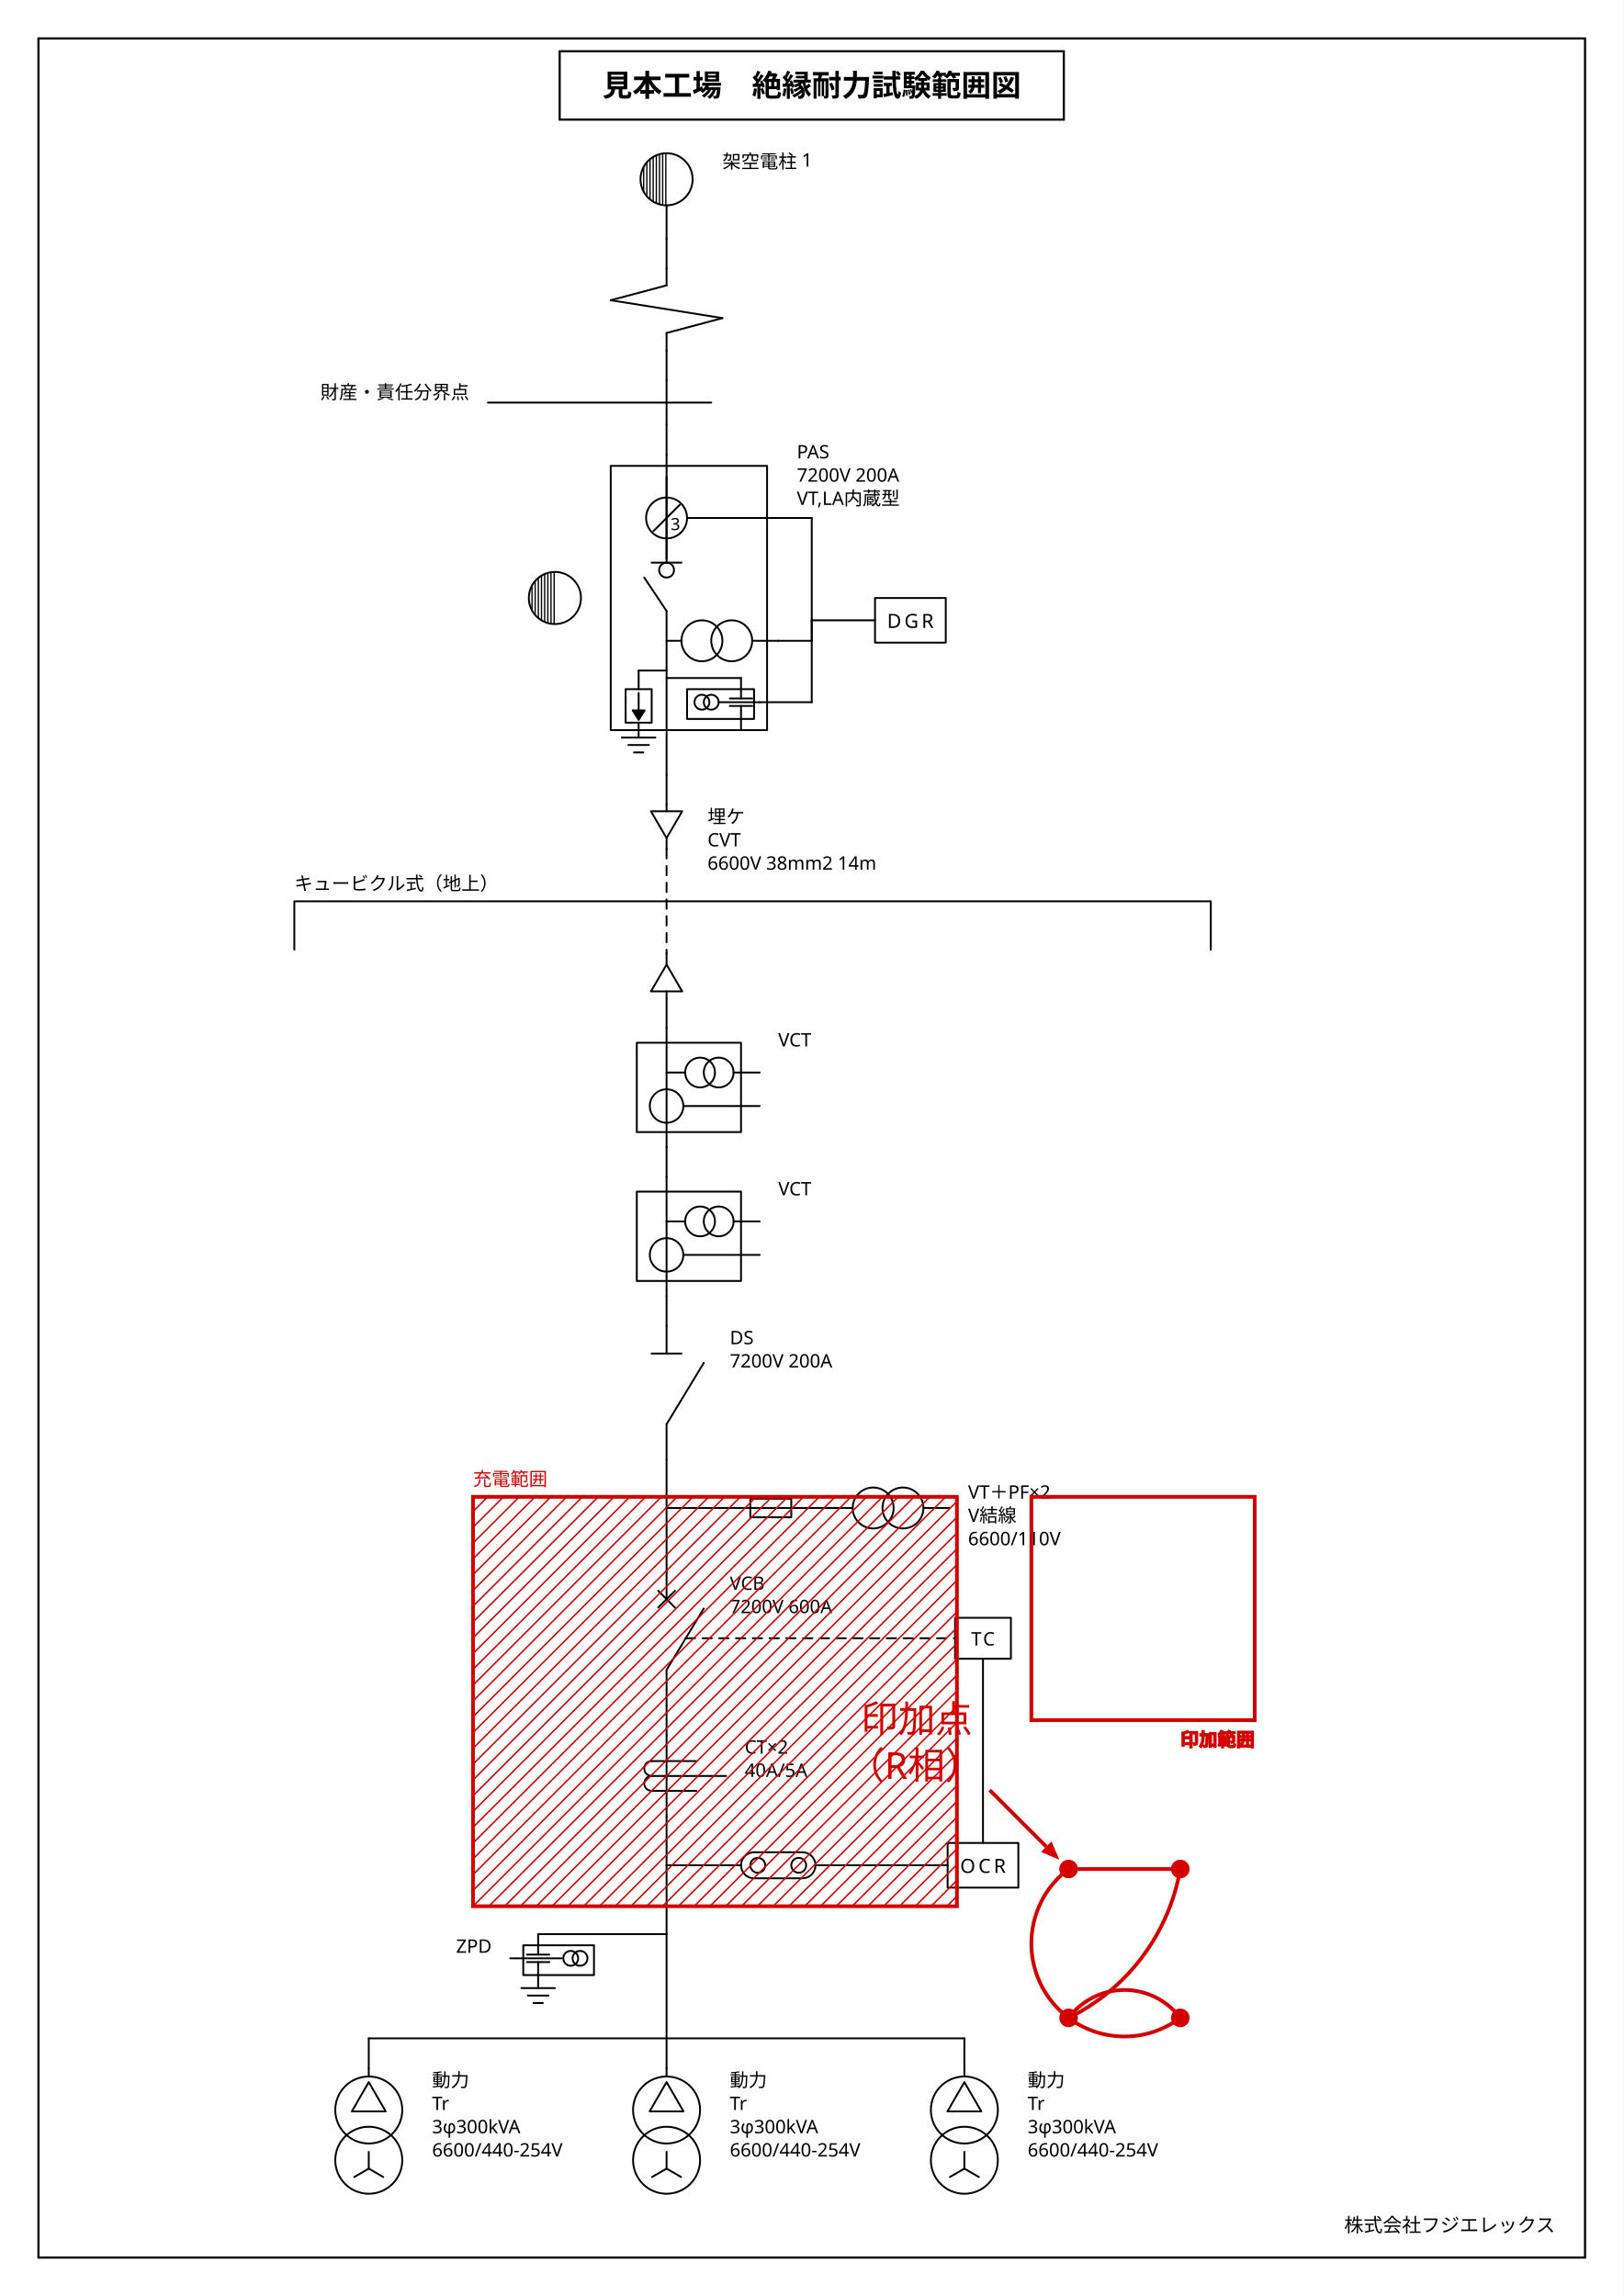
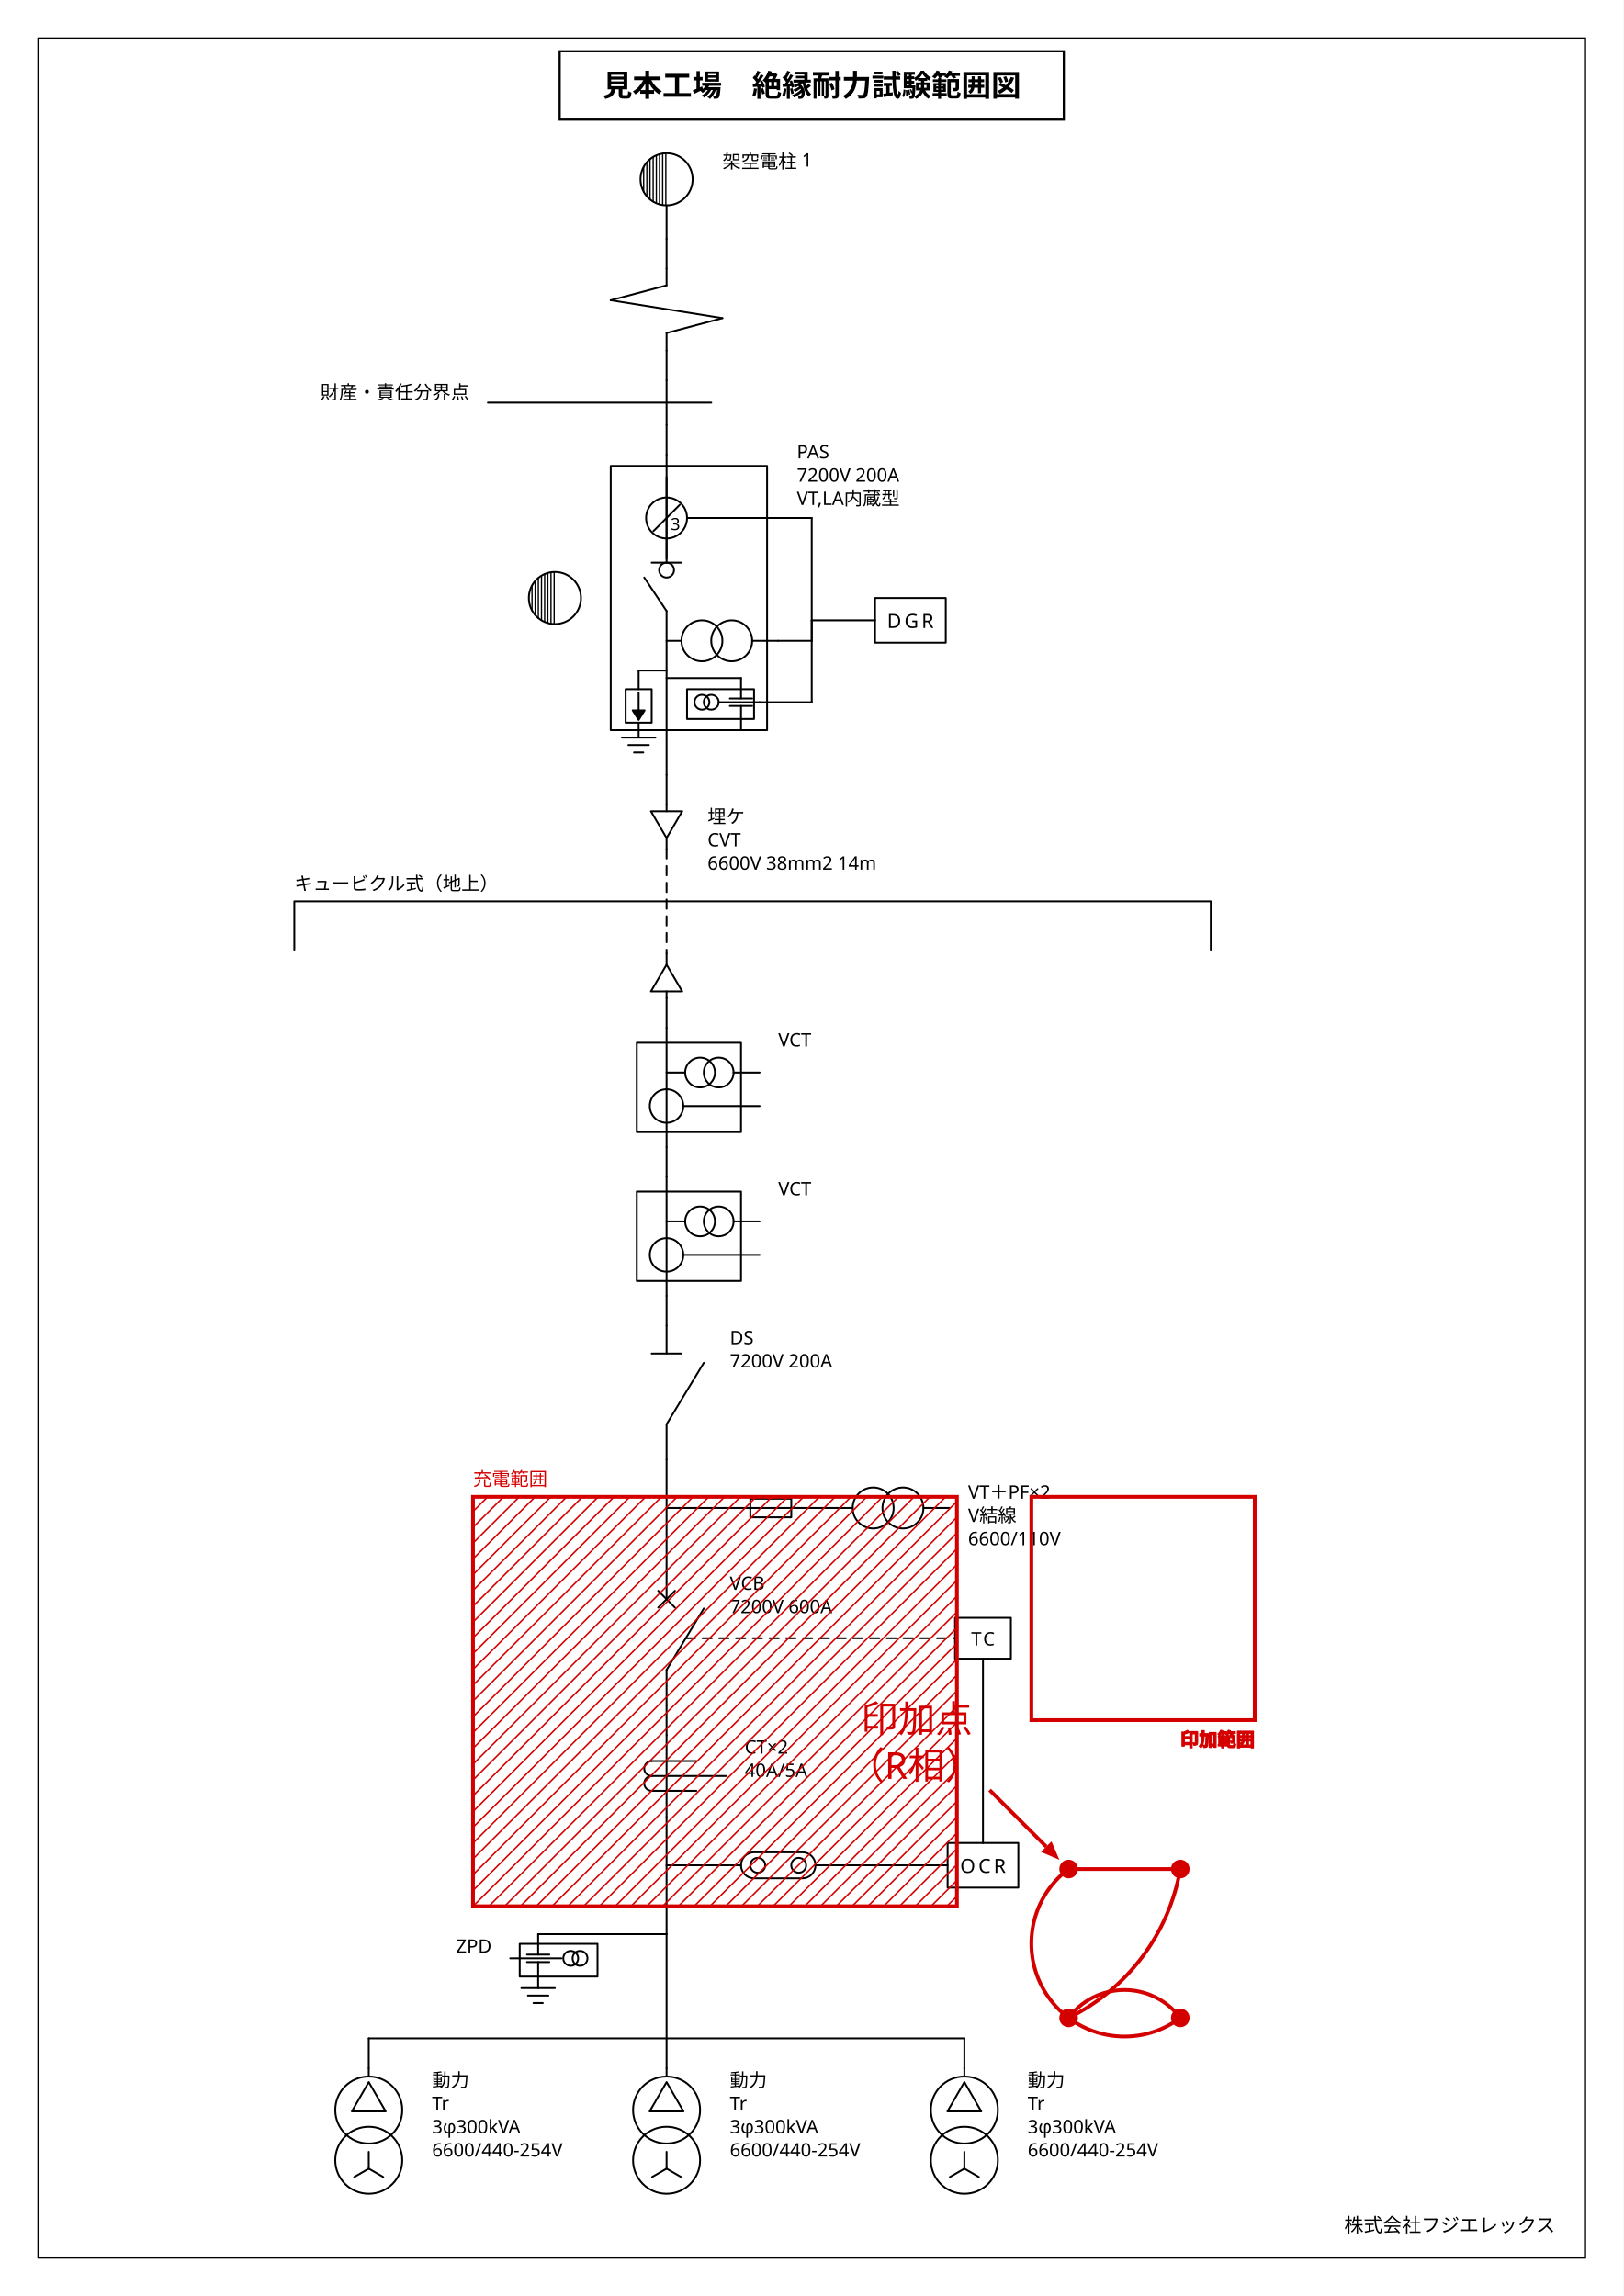
<svg xmlns="http://www.w3.org/2000/svg" viewBox="0 0 760 1075" width="760" height="1075">
  <rect x="0" y="0" width="760" height="1075" fill="#fff" />
  <g stroke="#000" fill="none">
    <rect x="18" y="18" width="724" height="1039" stroke-width="1" />
    <rect x="262" y="24" width="236" height="32" stroke-width="1" />
  </g>
  <text x="380" y="45" font-size="14" font-weight="700" text-anchor="middle" font-family="IPAGothic, 'IPAゴシック', 'Noto Sans JP', 'Hiragino Kaku Gothic ProN', 'Yu Gothic', sans-serif" fill="#000">見本工場　絶縁耐力試験範囲図</text>
  <text x="728" y="1045" font-size="9" text-anchor="end" font-family="IPAGothic, 'IPAゴシック', 'Noto Sans JP', 'Hiragino Kaku Gothic ProN', 'Yu Gothic', sans-serif" fill="#000">株式会社フジエレックス</text>
  <g transform="translate(312.04 70) scale(0.8713)">
    <g stroke="#000" fill="none" stroke-linecap="round" stroke-linejoin="round" color="#000">
      <path d="M -200 404 L 292.4 404 M -200 404 L -200 430 M 292.4 404 L 292.4 430" fill="none" stroke-width="1" />
      <text x="-200" y="398" font-size="10" font-family="IPAGothic, 'IPAゴシック', 'Noto Sans JP', 'Hiragino Kaku Gothic ProN', 'Yu Gothic', sans-serif" fill="currentColor" stroke="none">キュービクル式（地上）</text>
      <line x1="0" y1="48" x2="0" y2="64" stroke-width="1" />
      <line x1="0" y1="108" x2="0" y2="124" stroke-width="1" />
      <line x1="0" y1="148" x2="0" y2="164" stroke-width="1" />
      <line x1="0" y1="280" x2="-15" y2="280" stroke-width="1" />
      <line x1="0" y1="284" x2="40" y2="284" stroke-width="1" />
      <line x1="32" y1="198" x2="78" y2="198" stroke-width="1" />
      <line x1="78" y1="198" x2="78" y2="253" stroke-width="1" />
      <line x1="60" y1="264" x2="78" y2="264" stroke-width="1" />
      <line x1="78" y1="264" x2="78" y2="253" stroke-width="1" />
      <line x1="50" y1="297" x2="78" y2="297" stroke-width="1" />
      <line x1="78" y1="297" x2="78" y2="253" stroke-width="1" />
      <line x1="78" y1="253" x2="112" y2="253" stroke-width="1" />
      <line x1="0" y1="336" x2="0" y2="352" stroke-width="1" />
      <line x1="0" y1="376" x2="0" y2="432" stroke-width="1" stroke-dasharray="5 4" />
      <line x1="0" y1="456" x2="0" y2="472" stroke-width="1" />
      <line x1="0" y1="536" x2="0" y2="552" stroke-width="1" />
      <line x1="0" y1="616" x2="0" y2="632" stroke-width="1" />
      <line x1="0" y1="704" x2="0" y2="730" stroke-width="1" />
      <line x1="0" y1="730" x2="34" y2="730" stroke-width="1" />
      <line x1="78" y1="730" x2="92" y2="730" stroke-width="1" />
      <line x1="0" y1="730" x2="0" y2="764" stroke-width="1" />
      <line x1="0" y1="836" x2="0" y2="852" stroke-width="1" />
      <line x1="0" y1="896" x2="0" y2="922" stroke-width="1" />
      <line x1="0" y1="922" x2="34" y2="922" stroke-width="1" />
      <line x1="86" y1="922" x2="151" y2="922" stroke-width="1" />
      <line x1="10.303" y1="800" x2="155" y2="800" stroke-width="1" stroke-dasharray="5 4" />
      <line x1="170" y1="811" x2="170" y2="910" stroke-width="1" />
      <line x1="0" y1="922" x2="0" y2="959" stroke-width="1" />
      <line x1="0" y1="959" x2="-69" y2="959" stroke-width="1" />
      <line x1="0" y1="959" x2="0" y2="1015" stroke-width="1" />
      <line x1="-160" y1="1015" x2="160" y2="1015" stroke-width="1" />
      <line x1="-160" y1="1015" x2="-160" y2="1031" stroke-width="1" />
      <line x1="0" y1="1015" x2="0" y2="1031" stroke-width="1" />
      <line x1="160" y1="1015" x2="160" y2="1031" stroke-width="1" />
      <text x="-104" y="718" font-size="10" text-anchor="start" font-family="IPAGothic, 'IPAゴシック', 'Noto Sans JP', 'Hiragino Kaku Gothic ProN', 'Yu Gothic', sans-serif" fill="#d40000" stroke="none">
        <tspan x="-104" dy="0">充電範囲</tspan>
      </text>
      <text x="316" y="858" font-size="10" text-anchor="end" font-weight="700" font-family="IPAGothic, 'IPAゴシック', 'Noto Sans JP', 'Hiragino Kaku Gothic ProN', 'Yu Gothic', sans-serif" fill="#d40000" stroke="#d40000" stroke-width="0.6" stroke-linejoin="round">
        <tspan x="316" dy="0">印加範囲</tspan>
      </text>
      <text x="169.57" y="850.57" font-size="20" text-anchor="end" font-family="IPAGothic, 'IPAゴシック', 'Noto Sans JP', 'Hiragino Kaku Gothic ProN', 'Yu Gothic', sans-serif" fill="#d40000" stroke="none">
        <tspan x="169.57" dy="0">印加点</tspan>
        <tspan x="169.57" dy="25">（R相）</tspan>
      </text>
      <g transform="translate(-16 0)">
        <circle cx="16" cy="16" r="14" fill="none" stroke-width="1" />
        <line x1="3.7" y1="9.313" x2="3.7" y2="22.687" stroke-width="0.7" />
        <line x1="5.4" y1="6.855" x2="5.4" y2="25.145" stroke-width="0.7" />
        <line x1="7.1" y1="5.193" x2="7.1" y2="26.807" stroke-width="0.7" />
        <line x1="8.8" y1="3.993" x2="8.8" y2="28.007" stroke-width="0.7" />
        <line x1="10.5" y1="3.126" x2="10.5" y2="28.874" stroke-width="0.7" />
        <line x1="12.2" y1="2.526" x2="12.2" y2="29.474" stroke-width="0.7" />
        <line x1="13.9" y1="2.158" x2="13.9" y2="29.842" stroke-width="0.7" />
        <line x1="15.6" y1="2.006" x2="15.6" y2="29.994" stroke-width="0.7" />
        <line x1="16" y1="30" x2="16" y2="48" stroke-width="1" />
      </g>
      <text x="30" y="10" font-size="10" text-anchor="start" font-family="IPAGothic, 'IPAゴシック', 'Noto Sans JP', 'Hiragino Kaku Gothic ProN', 'Yu Gothic', sans-serif" fill="currentColor" stroke="none">
        <tspan x="30" dy="0">架空電柱 1</tspan>
      </text>
      <g transform="translate(-30 64)">
        <line x1="30" y1="0" x2="30" y2="9" stroke-width="1" />
        <line x1="30" y1="9" x2="0" y2="17" stroke-width="1" />
        <line x1="0" y1="17" x2="60" y2="26.6" stroke-width="1" />
        <line x1="60" y1="26.6" x2="30" y2="34.6" stroke-width="1" />
        <line x1="30" y1="34.6" x2="30" y2="44" stroke-width="1" />
      </g>
      <g transform="translate(-96 124)">
        <line x1="96" y1="0" x2="96" y2="24" stroke-width="1" />
        <line x1="0" y1="12" x2="120" y2="12" stroke-width="1" />
      </g>
      <text x="-106" y="134" font-size="10" text-anchor="end" font-family="IPAGothic, 'IPAゴシック', 'Noto Sans JP', 'Hiragino Kaku Gothic ProN', 'Yu Gothic', sans-serif" fill="currentColor" stroke="none">
        <tspan x="-106" dy="0">財産・責任分界点</tspan>
      </text>
      <g transform="translate(-36 164)">
        <line x1="36" y1="0" x2="36" y2="6" stroke-width="1" />
        <rect x="6" y="6" width="84" height="142" fill="none" stroke-width="1" />
        <line x1="36" y1="6" x2="36" y2="58" stroke-width="1" />
        <line x1="28" y1="58" x2="44" y2="58" stroke-width="1" />
        <circle cx="36" cy="62" r="4" fill="none" stroke-width="1" />
        <line x1="36" y1="84" x2="24" y2="66" stroke-width="1" />
        <line x1="36" y1="84" x2="36" y2="172" stroke-width="1" />
      </g>
      <text x="70" y="166" font-size="10" text-anchor="start" font-family="IPAGothic, 'IPAゴシック', 'Noto Sans JP', 'Hiragino Kaku Gothic ProN', 'Yu Gothic', sans-serif" fill="currentColor" stroke="none">
        <tspan x="70" dy="0">PAS</tspan>
        <tspan x="70" dy="12.5">7200V 200A</tspan>
        <tspan x="70" dy="12.5">VT,LA内蔵型</tspan>
      </text>
      <g transform="translate(-76 225)">
        <circle cx="16" cy="16" r="14" fill="none" stroke-width="1" />
        <line x1="3.7" y1="9.313" x2="3.7" y2="22.687" stroke-width="0.7" />
        <line x1="5.4" y1="6.855" x2="5.4" y2="25.145" stroke-width="0.7" />
        <line x1="7.1" y1="5.193" x2="7.1" y2="26.807" stroke-width="0.7" />
        <line x1="8.8" y1="3.993" x2="8.8" y2="28.007" stroke-width="0.7" />
        <line x1="10.5" y1="3.126" x2="10.5" y2="28.874" stroke-width="0.7" />
        <line x1="12.2" y1="2.526" x2="12.2" y2="29.474" stroke-width="0.7" />
        <line x1="13.9" y1="2.158" x2="13.9" y2="29.842" stroke-width="0.7" />
        <line x1="15.6" y1="2.006" x2="15.6" y2="29.994" stroke-width="0.7" />
      </g>
      <g transform="translate(-20 176)">
        <line x1="20" y1="0" x2="20" y2="44" stroke-width="1" />
        <circle cx="20" cy="22" r="11" fill="none" stroke-width="1" />
        <line x1="12.929" y1="29.071" x2="27.071" y2="14.929" stroke-width="1" />
        <text x="24.75" y="25" font-size="9" text-anchor="middle" dominant-baseline="central" font-family="IPAGothic, 'IPAゴシック', 'Noto Sans JP', 'Hiragino Kaku Gothic ProN', 'Yu Gothic', sans-serif" fill="currentColor" stroke="none">3</text>
        <line x1="31" y1="22" x2="52" y2="22" stroke-width="1" />
      </g>
      <g transform="translate(0 249)">
        <line x1="0" y1="15" x2="8" y2="15" stroke-width="1" />
        <circle cx="19" cy="15" r="11" fill="none" stroke-width="1" />
        <circle cx="35" cy="15" r="11" fill="none" stroke-width="1" />
        <line x1="46" y1="15" x2="60" y2="15" stroke-width="1" />
      </g>
      <g transform="translate(-35 280)">
        <line x1="20" y1="0" x2="20" y2="10" stroke-width="1" />
        <rect x="13" y="10" width="14" height="18" fill="none" stroke-width="1" />
        <line x1="20" y1="12" x2="20" y2="23" stroke-width="1" />
        <polygon points="16.8,21.38 20,26.5 23.2,21.38" fill="currentColor" stroke-width="1" />
        <line x1="20" y1="28" x2="20" y2="36" stroke-width="1" />
        <line x1="11" y1="36" x2="29" y2="36" stroke-width="1" />
        <line x1="14.5" y1="40" x2="25.5" y2="40" stroke-width="1" />
        <line x1="17.5" y1="44" x2="22.5" y2="44" stroke-width="1" />
      </g>
      <g transform="translate(10 284)">
        <line x1="30" y1="0" x2="30" y2="11" stroke-width="1" />
        <rect x="1" y="6" width="36" height="16" fill="none" stroke-width="1" />
        <line x1="24" y1="11" x2="36" y2="11" stroke-width="1" />
        <line x1="24" y1="15" x2="36" y2="15" stroke-width="1" />
        <line x1="30" y1="15" x2="30" y2="28" stroke-width="1" />
        <line x1="18" y1="13" x2="40" y2="13" stroke-width="1" />
        <circle cx="9" cy="13" r="4" fill="none" stroke-width="1" />
        <circle cx="14" cy="13" r="4" fill="none" stroke-width="1" />
      </g>
      <g transform="translate(112 241)">
        <rect x="0" y="0" width="38" height="24" fill="none" stroke-width="1" />
        <text x="19" y="12" font-size="10.5" text-anchor="middle" dominant-baseline="central" font-family="IPAGothic, 'IPAゴシック', 'Noto Sans JP', 'Hiragino Kaku Gothic ProN', 'Yu Gothic', sans-serif" letter-spacing="1.6" fill="currentColor" stroke="none">DGR</text>
      </g>
      <g transform="translate(-12 352)">
        <line x1="12" y1="0" x2="12" y2="3.6" stroke-width="1" />
        <polygon points="3.6,3.6 20.4,3.6 12,18" fill="none" stroke-width="1" />
        <line x1="12" y1="18" x2="12" y2="24" stroke-width="1" />
      </g>
      <text x="22" y="362" font-size="10" text-anchor="start" font-family="IPAGothic, 'IPAゴシック', 'Noto Sans JP', 'Hiragino Kaku Gothic ProN', 'Yu Gothic', sans-serif" fill="currentColor" stroke="none">
        <tspan x="22" dy="0">埋ケ</tspan>
        <tspan x="22" dy="12.5">CVT</tspan>
        <tspan x="22" dy="12.5">6600V 38mm2 14m</tspan>
      </text>
      <g transform="translate(-12 432) rotate(180 12 12)">
        <line x1="12" y1="0" x2="12" y2="3.6" stroke-width="1" />
        <polygon points="3.6,3.6 20.4,3.6 12,18" fill="none" stroke-width="1" />
        <line x1="12" y1="18" x2="12" y2="24" stroke-width="1" />
      </g>
      <g transform="translate(-22 472)">
        <line x1="22" y1="0" x2="22" y2="64" stroke-width="1" />
        <rect x="6" y="8" width="56" height="48" fill="none" stroke-width="1" />
        <line x1="22" y1="24" x2="32" y2="24" stroke-width="1" />
        <circle cx="40" cy="24" r="8" fill="none" stroke-width="1" />
        <circle cx="50" cy="24" r="8" fill="none" stroke-width="1" />
        <line x1="58" y1="24" x2="72" y2="24" stroke-width="1" />
        <circle cx="22" cy="42" r="9" fill="none" stroke-width="1" />
        <line x1="31" y1="42" x2="72" y2="42" stroke-width="1" />
      </g>
      <text x="60" y="482" font-size="10" text-anchor="start" font-family="IPAGothic, 'IPAゴシック', 'Noto Sans JP', 'Hiragino Kaku Gothic ProN', 'Yu Gothic', sans-serif" fill="currentColor" stroke="none">
        <tspan x="60" dy="0">VCT</tspan>
      </text>
      <g transform="translate(-22 552)">
        <line x1="22" y1="0" x2="22" y2="64" stroke-width="1" />
        <rect x="6" y="8" width="56" height="48" fill="none" stroke-width="1" />
        <line x1="22" y1="24" x2="32" y2="24" stroke-width="1" />
        <circle cx="40" cy="24" r="8" fill="none" stroke-width="1" />
        <circle cx="50" cy="24" r="8" fill="none" stroke-width="1" />
        <line x1="58" y1="24" x2="72" y2="24" stroke-width="1" />
        <circle cx="22" cy="42" r="9" fill="none" stroke-width="1" />
        <line x1="31" y1="42" x2="72" y2="42" stroke-width="1" />
      </g>
      <text x="60" y="562" font-size="10" text-anchor="start" font-family="IPAGothic, 'IPAゴシック', 'Noto Sans JP', 'Hiragino Kaku Gothic ProN', 'Yu Gothic', sans-serif" fill="currentColor" stroke="none">
        <tspan x="60" dy="0">VCT</tspan>
      </text>
      <g transform="translate(-24 632)">
        <line x1="24" y1="0" x2="24" y2="15" stroke-width="1" />
        <line x1="16" y1="15" x2="32" y2="15" stroke-width="1" />
        <line x1="24" y1="53" x2="44" y2="20" stroke-width="1" />
        <line x1="24" y1="53" x2="24" y2="72" stroke-width="1" />
      </g>
      <text x="34" y="642" font-size="10" text-anchor="start" font-family="IPAGothic, 'IPAゴシック', 'Noto Sans JP', 'Hiragino Kaku Gothic ProN', 'Yu Gothic', sans-serif" fill="currentColor" stroke="none">
        <tspan x="34" dy="0">DS</tspan>
        <tspan x="34" dy="12.5">7200V 200A</tspan>
      </text>
      <g transform="translate(36 708) rotate(-90 20 22)">
        <line x1="20" y1="0" x2="20" y2="44" stroke-width="1" />
        <rect x="15" y="11" width="10" height="22" fill="none" stroke-width="1" />
      </g>
      <g transform="translate(92 715)">
        <line x1="0" y1="15" x2="8" y2="15" stroke-width="1" />
        <circle cx="19" cy="15" r="11" fill="none" stroke-width="1" />
        <circle cx="35" cy="15" r="11" fill="none" stroke-width="1" />
        <line x1="46" y1="15" x2="60" y2="15" stroke-width="1" />
      </g>
      <text x="162" y="725" font-size="10" text-anchor="start" font-family="IPAGothic, 'IPAゴシック', 'Noto Sans JP', 'Hiragino Kaku Gothic ProN', 'Yu Gothic', sans-serif" fill="currentColor" stroke="none">
        <tspan x="162" dy="0">VT＋PF×2</tspan>
        <tspan x="162" dy="12.5">V結線</tspan>
        <tspan x="162" dy="12.5">6600/110V</tspan>
      </text>
      <g transform="translate(-24 764)">
        <line x1="24" y1="0" x2="24" y2="15" stroke-width="1" />
        <line x1="19.5" y1="10.5" x2="28.5" y2="19.5" stroke-width="1" />
        <line x1="28.5" y1="10.5" x2="19.5" y2="19.5" stroke-width="1" />
        <line x1="24" y1="53" x2="44" y2="20" stroke-width="1" />
        <line x1="24" y1="53" x2="24" y2="72" stroke-width="1" />
      </g>
      <text x="34" y="774" font-size="10" text-anchor="start" font-family="IPAGothic, 'IPAゴシック', 'Noto Sans JP', 'Hiragino Kaku Gothic ProN', 'Yu Gothic', sans-serif" fill="currentColor" stroke="none">
        <tspan x="34" dy="0">VCB</tspan>
        <tspan x="34" dy="12.5">7200V 600A</tspan>
      </text>
      <g transform="translate(-24 852)">
        <line x1="24" y1="0" x2="24" y2="44" stroke-width="1" />
        <line x1="16" y1="14" x2="40" y2="14" stroke-width="1" />
        <line x1="16" y1="30" x2="40" y2="30" stroke-width="1" />
        <line x1="16" y1="22" x2="56" y2="22" stroke-width="1" />
        <path d="M 16 14 A 4 4 0 0 0 16 22" fill="none" stroke-width="1" />
        <path d="M 16 22 A 4 4 0 0 0 16 30" fill="none" stroke-width="1" />
      </g>
      <text x="42" y="862" font-size="10" text-anchor="start" font-family="IPAGothic, 'IPAゴシック', 'Noto Sans JP', 'Hiragino Kaku Gothic ProN', 'Yu Gothic', sans-serif" fill="currentColor" stroke="none">
        <tspan x="42" dy="0">CT×2</tspan>
        <tspan x="42" dy="12.5">40A/5A</tspan>
      </text>
      <g transform="translate(34 911)">
        <line x1="0" y1="11" x2="6" y2="11" stroke-width="1" />
        <rect x="6" y="4" width="40" height="14" rx="7" fill="none" stroke-width="1" />
        <circle cx="15" cy="11" r="4" fill="none" stroke-width="1" />
        <circle cx="37" cy="11" r="4" fill="none" stroke-width="1" />
        <line x1="46" y1="11" x2="52" y2="11" stroke-width="1" />
      </g>
      <g transform="translate(151 910)">
        <rect x="0" y="0" width="38" height="24" fill="none" stroke-width="1" />
        <text x="19" y="12" font-size="10.5" text-anchor="middle" dominant-baseline="central" font-family="IPAGothic, 'IPAゴシック', 'Noto Sans JP', 'Hiragino Kaku Gothic ProN', 'Yu Gothic', sans-serif" letter-spacing="1.6" fill="currentColor" stroke="none">OCR</text>
      </g>
      <g transform="translate(155 789)">
        <rect x="0" y="0" width="30" height="22" fill="none" stroke-width="1" />
        <text x="15" y="11" font-size="10" text-anchor="middle" dominant-baseline="central" font-family="IPAGothic, 'IPAゴシック', 'Noto Sans JP', 'Hiragino Kaku Gothic ProN', 'Yu Gothic', sans-serif" letter-spacing="1" fill="currentColor" stroke="none">TC</text>
      </g>
      <g transform="translate(-84 959)">
        <line x1="15" y1="0" x2="15" y2="11" stroke-width="1" />
-         <rect x="7" y="6" width="38" height="16" fill="none" stroke-width="1" />
+         <rect x="5.1" y="5.2" width="41.8" height="17.6" fill="none" stroke-width="1" />
        <line x1="9" y1="11" x2="21" y2="11" stroke-width="1" />
        <line x1="9" y1="15" x2="21" y2="15" stroke-width="1" />
        <line x1="15" y1="15" x2="15" y2="29" stroke-width="1" />
        <line x1="6" y1="29" x2="24" y2="29" stroke-width="1" />
        <line x1="9.5" y1="33" x2="20.5" y2="33" stroke-width="1" />
        <line x1="12.5" y1="37" x2="17.5" y2="37" stroke-width="1" />
        <line x1="0" y1="13" x2="27.5" y2="13" stroke-width="1" />
        <circle cx="32.5" cy="13" r="4" fill="none" stroke-width="1" />
        <circle cx="37.5" cy="13" r="4" fill="none" stroke-width="1" />
      </g>
      <text x="-94" y="969" font-size="10" text-anchor="end" font-family="IPAGothic, 'IPAゴシック', 'Noto Sans JP', 'Hiragino Kaku Gothic ProN', 'Yu Gothic', sans-serif" fill="currentColor" stroke="none">
        <tspan x="-94" dy="0">ZPD</tspan>
      </text>
      <g transform="translate(-184 1031)">
        <line x1="24" y1="0" x2="24" y2="4.5" stroke-width="1" />
        <circle cx="24" cy="22.5" r="18" fill="none" stroke-width="1" />
        <circle cx="24" cy="49.5" r="18" fill="none" stroke-width="1" />
        <polygon points="24,7.5 33.093,23.25 14.907,23.25" fill="none" stroke-width="1" />
        <line x1="24" y1="54" x2="24" y2="45" stroke-width="1" />
        <line x1="24" y1="54" x2="31.794" y2="58.5" stroke-width="1" />
        <line x1="24" y1="54" x2="16.206" y2="58.5" stroke-width="1" />
      </g>
      <text x="-126" y="1041" font-size="10" text-anchor="start" font-family="IPAGothic, 'IPAゴシック', 'Noto Sans JP', 'Hiragino Kaku Gothic ProN', 'Yu Gothic', sans-serif" fill="currentColor" stroke="none">
        <tspan x="-126" dy="0">動力</tspan>
        <tspan x="-126" dy="12.5">Tr</tspan>
        <tspan x="-126" dy="12.5">3φ300kVA</tspan>
        <tspan x="-126" dy="12.5">6600/440-254V</tspan>
      </text>
      <g transform="translate(-24 1031)">
        <line x1="24" y1="0" x2="24" y2="4.5" stroke-width="1" />
        <circle cx="24" cy="22.5" r="18" fill="none" stroke-width="1" />
        <circle cx="24" cy="49.5" r="18" fill="none" stroke-width="1" />
        <polygon points="24,7.5 33.093,23.25 14.907,23.25" fill="none" stroke-width="1" />
        <line x1="24" y1="54" x2="24" y2="45" stroke-width="1" />
        <line x1="24" y1="54" x2="31.794" y2="58.5" stroke-width="1" />
        <line x1="24" y1="54" x2="16.206" y2="58.5" stroke-width="1" />
      </g>
      <text x="34" y="1041" font-size="10" text-anchor="start" font-family="IPAGothic, 'IPAゴシック', 'Noto Sans JP', 'Hiragino Kaku Gothic ProN', 'Yu Gothic', sans-serif" fill="currentColor" stroke="none">
        <tspan x="34" dy="0">動力</tspan>
        <tspan x="34" dy="12.5">Tr</tspan>
        <tspan x="34" dy="12.5">3φ300kVA</tspan>
        <tspan x="34" dy="12.5">6600/440-254V</tspan>
      </text>
      <g transform="translate(136 1031)">
        <line x1="24" y1="0" x2="24" y2="4.5" stroke-width="1" />
        <circle cx="24" cy="22.5" r="18" fill="none" stroke-width="1" />
        <circle cx="24" cy="49.5" r="18" fill="none" stroke-width="1" />
        <polygon points="24,7.5 33.093,23.25 14.907,23.25" fill="none" stroke-width="1" />
        <line x1="24" y1="54" x2="24" y2="45" stroke-width="1" />
        <line x1="24" y1="54" x2="31.794" y2="58.5" stroke-width="1" />
        <line x1="24" y1="54" x2="16.206" y2="58.5" stroke-width="1" />
      </g>
      <text x="194" y="1041" font-size="10" text-anchor="start" font-family="IPAGothic, 'IPAゴシック', 'Noto Sans JP', 'Hiragino Kaku Gothic ProN', 'Yu Gothic', sans-serif" fill="currentColor" stroke="none">
        <tspan x="194" dy="0">動力</tspan>
        <tspan x="194" dy="12.5">Tr</tspan>
        <tspan x="194" dy="12.5">3φ300kVA</tspan>
        <tspan x="194" dy="12.5">6600/440-254V</tspan>
      </text>
      <rect x="-104" y="724" width="260" height="220" fill="none" stroke="#d40000" stroke-width="2" stroke-linejoin="miter" />
      <path d="M -104 731.91 L -96.09 724 M -104 740.4 L -87.6 724 M -104 748.88 L -79.12 724 M -104 757.37 L -70.63 724 M -104 765.85 L -62.15 724 M -104 774.34 L -53.66 724 M -104 782.82 L -45.18 724 M -104 791.31 L -36.69 724 M -104 799.79 L -28.21 724 M -104 808.28 L -19.72 724 M -104 816.76 L -11.24 724 M -104 825.25 L -2.75 724 M -104 833.73 L 5.73 724 M -104 842.22 L 14.22 724 M -104 850.7 L 22.7 724 M -104 859.19 L 31.19 724 M -104 867.68 L 39.68 724 M -104 876.16 L 48.16 724 M -104 884.65 L 56.65 724 M -104 893.13 L 65.13 724 M -104 901.62 L 73.62 724 M -104 910.1 L 82.1 724 M -104 918.59 L 90.59 724 M -104 927.07 L 99.07 724 M -104 935.56 L 107.56 724 M -103.96 944 L 116.04 724 M -95.47 944 L 124.53 724 M -86.99 944 L 133.01 724 M -78.5 944 L 141.5 724 M -70.02 944 L 149.98 724 M -61.53 944 L 156 726.47 M -53.05 944 L 156 734.95 M -44.56 944 L 156 743.44 M -36.07 944 L 156 751.93 M -27.59 944 L 156 760.41 M -19.1 944 L 156 768.9 M -10.62 944 L 156 777.38 M -2.13 944 L 156 785.87 M 6.35 944 L 156 794.35 M 14.84 944 L 156 802.84 M 23.32 944 L 156 811.32 M 31.81 944 L 156 819.81 M 40.29 944 L 156 828.29 M 48.78 944 L 156 836.78 M 57.26 944 L 156 845.26 M 65.75 944 L 156 853.75 M 74.23 944 L 156 862.23 M 82.72 944 L 156 870.72 M 91.2 944 L 156 879.2 M 99.69 944 L 156 887.69 M 108.17 944 L 156 896.17 M 116.66 944 L 156 904.66 M 125.15 944 L 156 913.15 M 133.63 944 L 156 921.63 M 142.12 944 L 156 930.12 M 150.6 944 L 156 938.6" fill="none" stroke="#d40000" stroke-width="0.8" stroke-linecap="butt" />
      <rect x="196" y="724" width="120" height="120" fill="none" stroke="#d40000" stroke-width="2" stroke-linejoin="miter" />
      <path d="M 216 924 L 276 924" fill="none" stroke="#d40000" stroke-width="2" stroke-linecap="round" />
      <path d="M 276 924 A 110.17 110.17 0 0 1 216 1004" fill="none" stroke="#d40000" stroke-width="2" stroke-linecap="round" />
      <path d="M 216 1004 A 37.5 37.5 0 0 1 276 1004" fill="none" stroke="#d40000" stroke-width="2" stroke-linecap="round" />
      <path d="M 216 924 A 50 50 0 0 0 276 1004" fill="none" stroke="#d40000" stroke-width="2" stroke-linecap="round" />
      <circle cx="216" cy="924" r="5" fill="#d40000" stroke="none" />
      <circle cx="276" cy="924" r="5" fill="#d40000" stroke="none" />
      <circle cx="216" cy="1004" r="5" fill="#d40000" stroke="none" />
      <circle cx="276" cy="1004" r="5" fill="#d40000" stroke="none" />
      <line x1="173.57" y1="881.57" x2="203.98" y2="911.98" stroke="#d40000" stroke-width="2" stroke-linecap="butt" />
      <polygon points="211.05,919.05 206.81,909.15 201.15,914.81" fill="#d40000" stroke="none" />
    </g>
  </g>
</svg>
